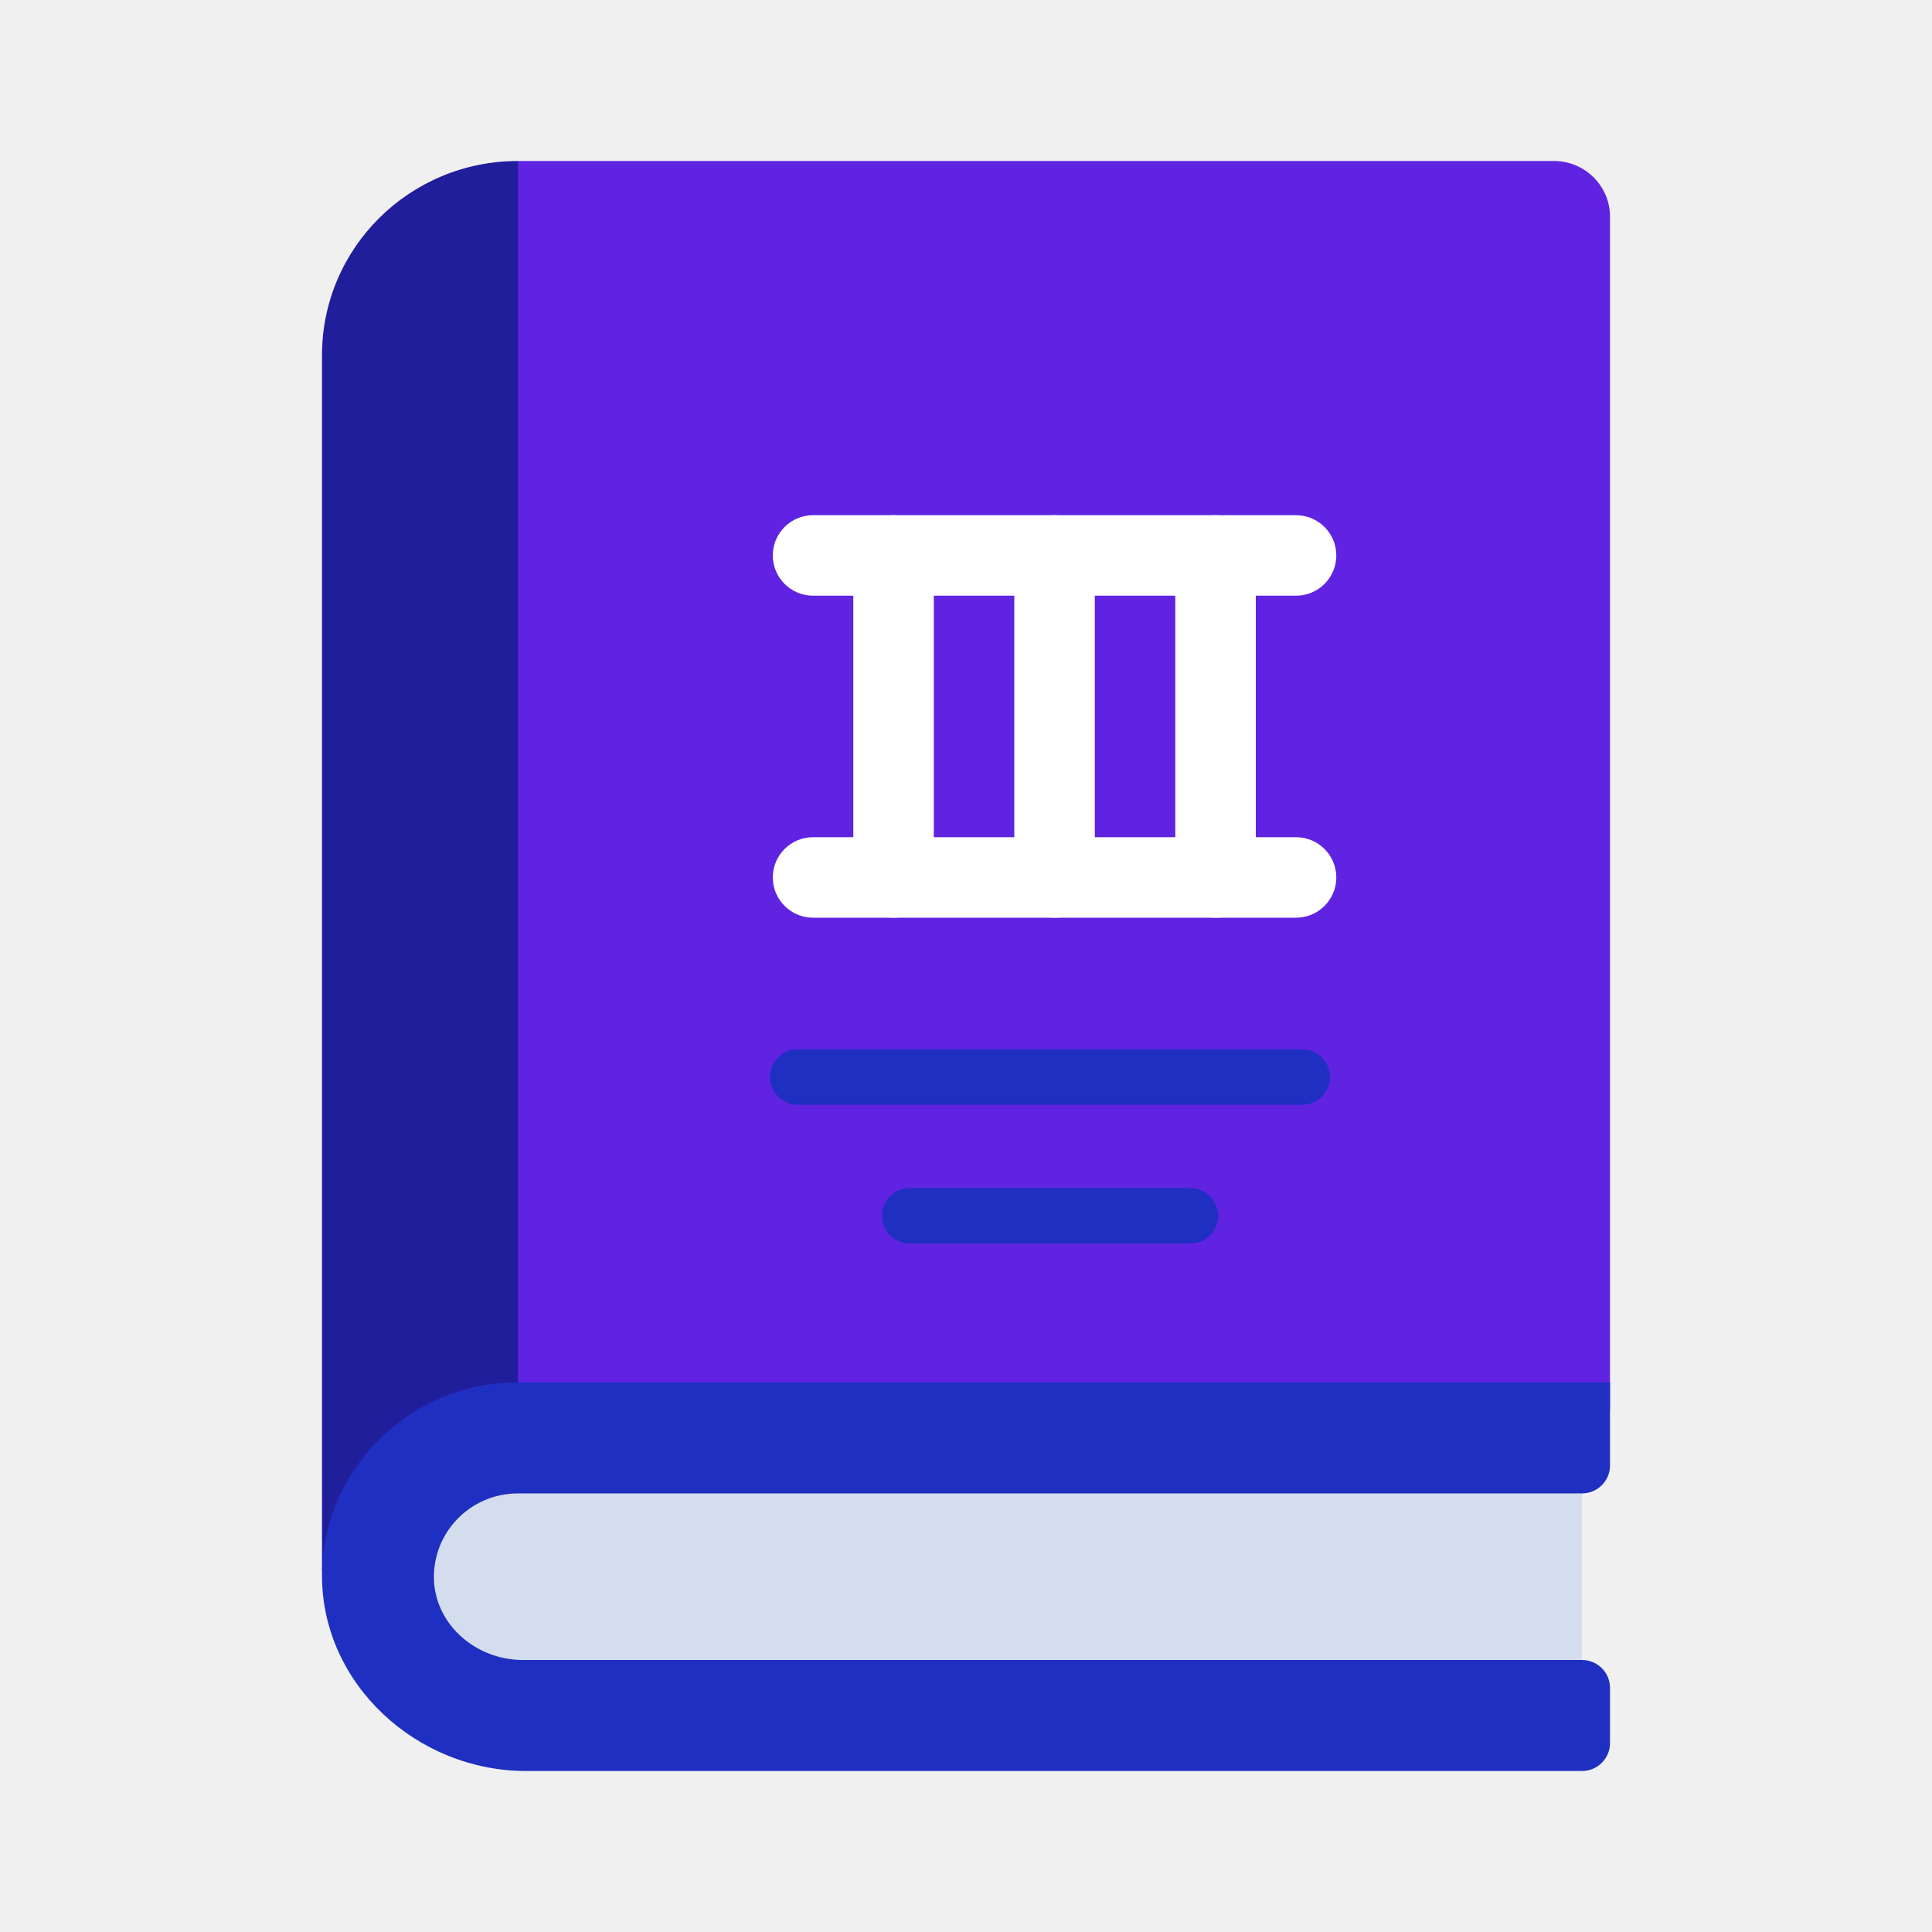
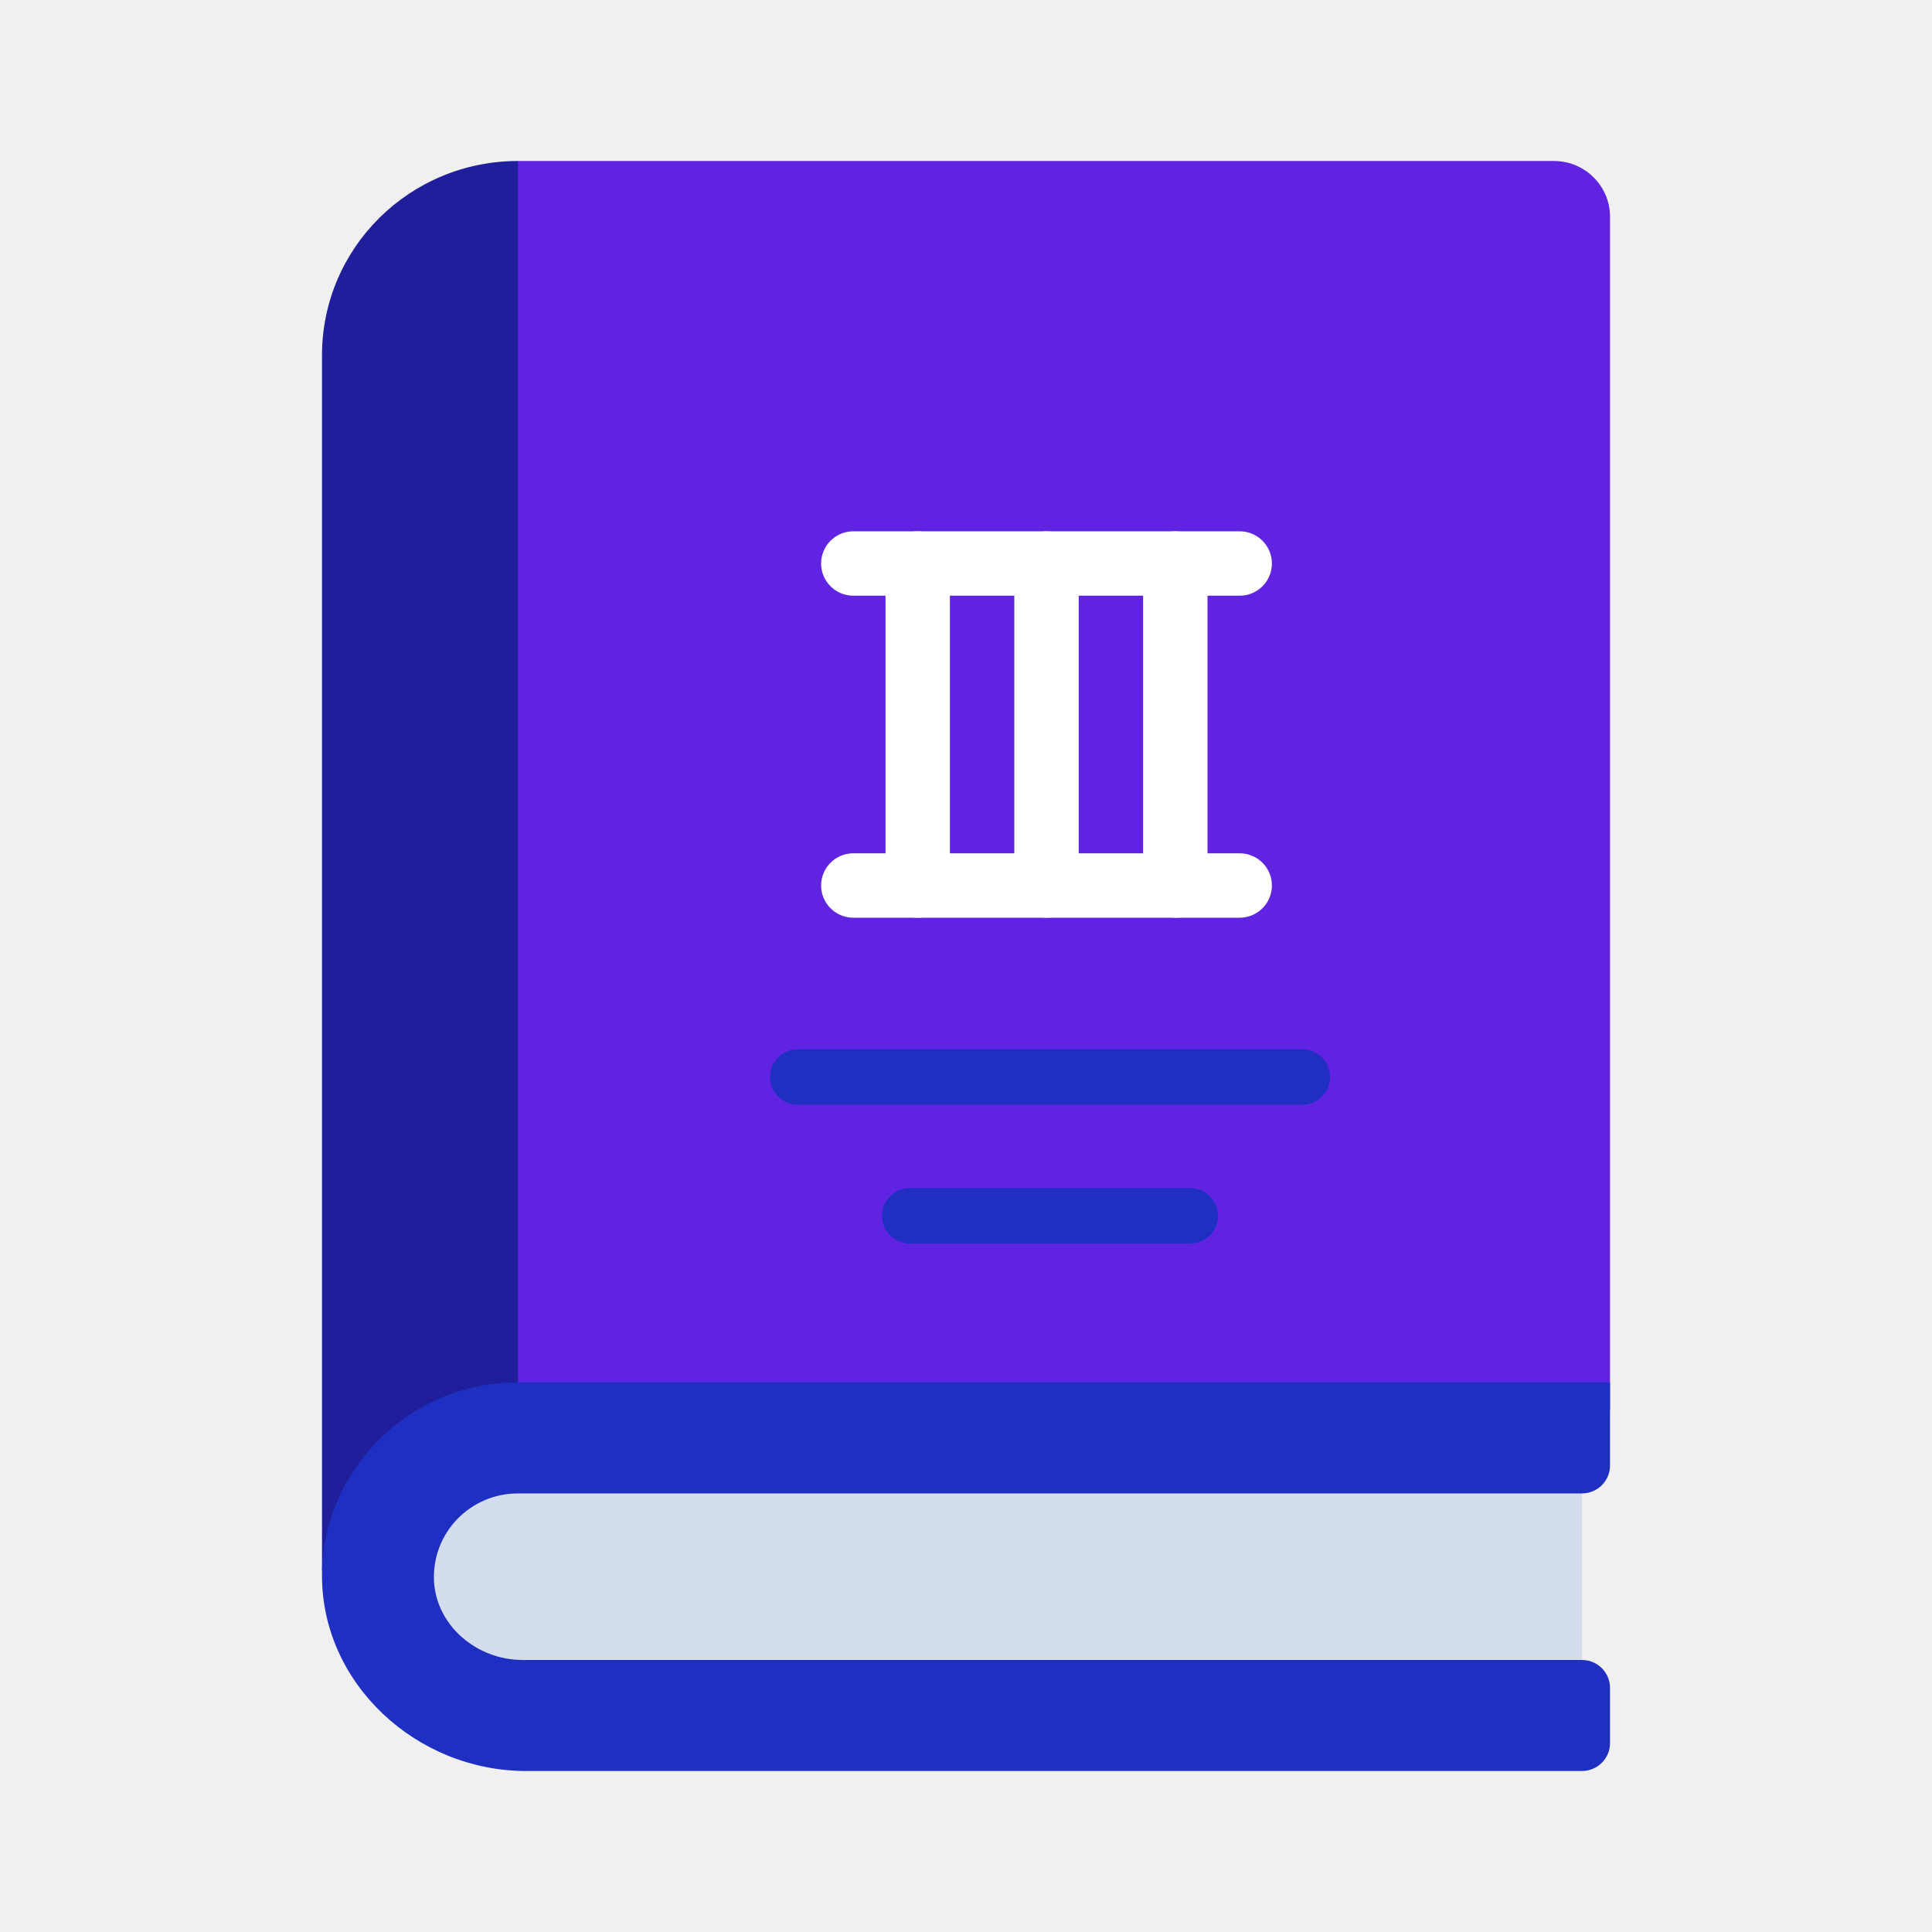
<svg xmlns="http://www.w3.org/2000/svg" width="120" height="120" viewBox="0 0 120 120" fill="none">
  <rect x="60" y="31.211" width="3.509" height="27.085" rx="1.754" fill="white" />
  <path d="M30.435 91.034H98.261V104.828H30.435C26.595 104.828 23.478 101.738 23.478 97.931C23.478 94.124 26.595 91.034 30.435 91.034Z" fill="#D4DDEE" />
  <path d="M20 97.534V22.069C20 15.397 25.444 10 32.174 10L33.913 11.724V84.138L32.174 87.586L20 97.534Z" fill="#211E9B" />
  <path d="M100 13.448V87.586H32.174V10H96.522C98.435 10 100 11.552 100 13.448Z" fill="#6023E2" />
  <path d="M26.956 98.207C27.113 101 29.635 103.103 32.452 103.103H98.261C99.217 103.103 100 103.879 100 104.828V108.276C100 109.224 99.217 110 98.261 110H32.678C25.896 110 20.035 104.621 20 97.931V97.534C20.104 94.345 21.444 91.5 23.565 89.397C24.693 88.273 26.035 87.382 27.513 86.775C28.99 86.168 30.575 85.858 32.174 85.862H100V91.034C100 91.983 99.217 92.759 98.261 92.759H32.174C29.2 92.759 26.817 95.207 26.956 98.207Z" fill="#1F2FC1" />
  <path d="M80.87 68.621H49.565C49.104 68.621 48.662 68.439 48.336 68.116C48.009 67.792 47.826 67.354 47.826 66.897C47.826 66.439 48.009 66.001 48.336 65.677C48.662 65.354 49.104 65.172 49.565 65.172H80.87C81.331 65.172 81.773 65.354 82.099 65.677C82.426 66.001 82.609 66.439 82.609 66.897C82.609 67.354 82.426 67.792 82.099 68.116C81.773 68.439 81.331 68.621 80.87 68.621ZM73.913 77.241H56.522C56.061 77.241 55.618 77.06 55.292 76.736C54.966 76.413 54.783 75.975 54.783 75.517C54.783 75.06 54.966 74.621 55.292 74.298C55.618 73.975 56.061 73.793 56.522 73.793H73.913C74.374 73.793 74.817 73.975 75.143 74.298C75.469 74.621 75.652 75.06 75.652 75.517C75.652 75.975 75.469 76.413 75.143 76.736C74.817 77.06 74.374 77.241 73.913 77.241Z" fill="#1F2FC1" />
-   <rect x="53" y="32" width="5" height="25" rx="2.5" fill="white" />
-   <rect x="63" y="32" width="5" height="25" rx="2.5" fill="white" />
-   <rect x="73" y="32" width="5" height="25" rx="2.5" fill="white" />
-   <rect x="83" y="32" width="5" height="35" rx="2.5" transform="rotate(90 83 32)" fill="white" />
-   <rect x="83" y="52" width="5" height="35" rx="2.5" transform="rotate(90 83 52)" fill="white" />
+   <rect x="71" y="33" width="4" height="24" rx="2" fill="white" />
+   <rect x="63" y="33" width="4" height="24" rx="2" fill="white" />
+   <rect x="55" y="33" width="4" height="24" rx="2" fill="white" />
+   <rect x="79" y="33" width="4" height="28" rx="2" transform="rotate(90 79 33)" fill="white" />
+   <rect x="79" y="53" width="4" height="28" rx="2" transform="rotate(90 79 53)" fill="white" />
</svg>
